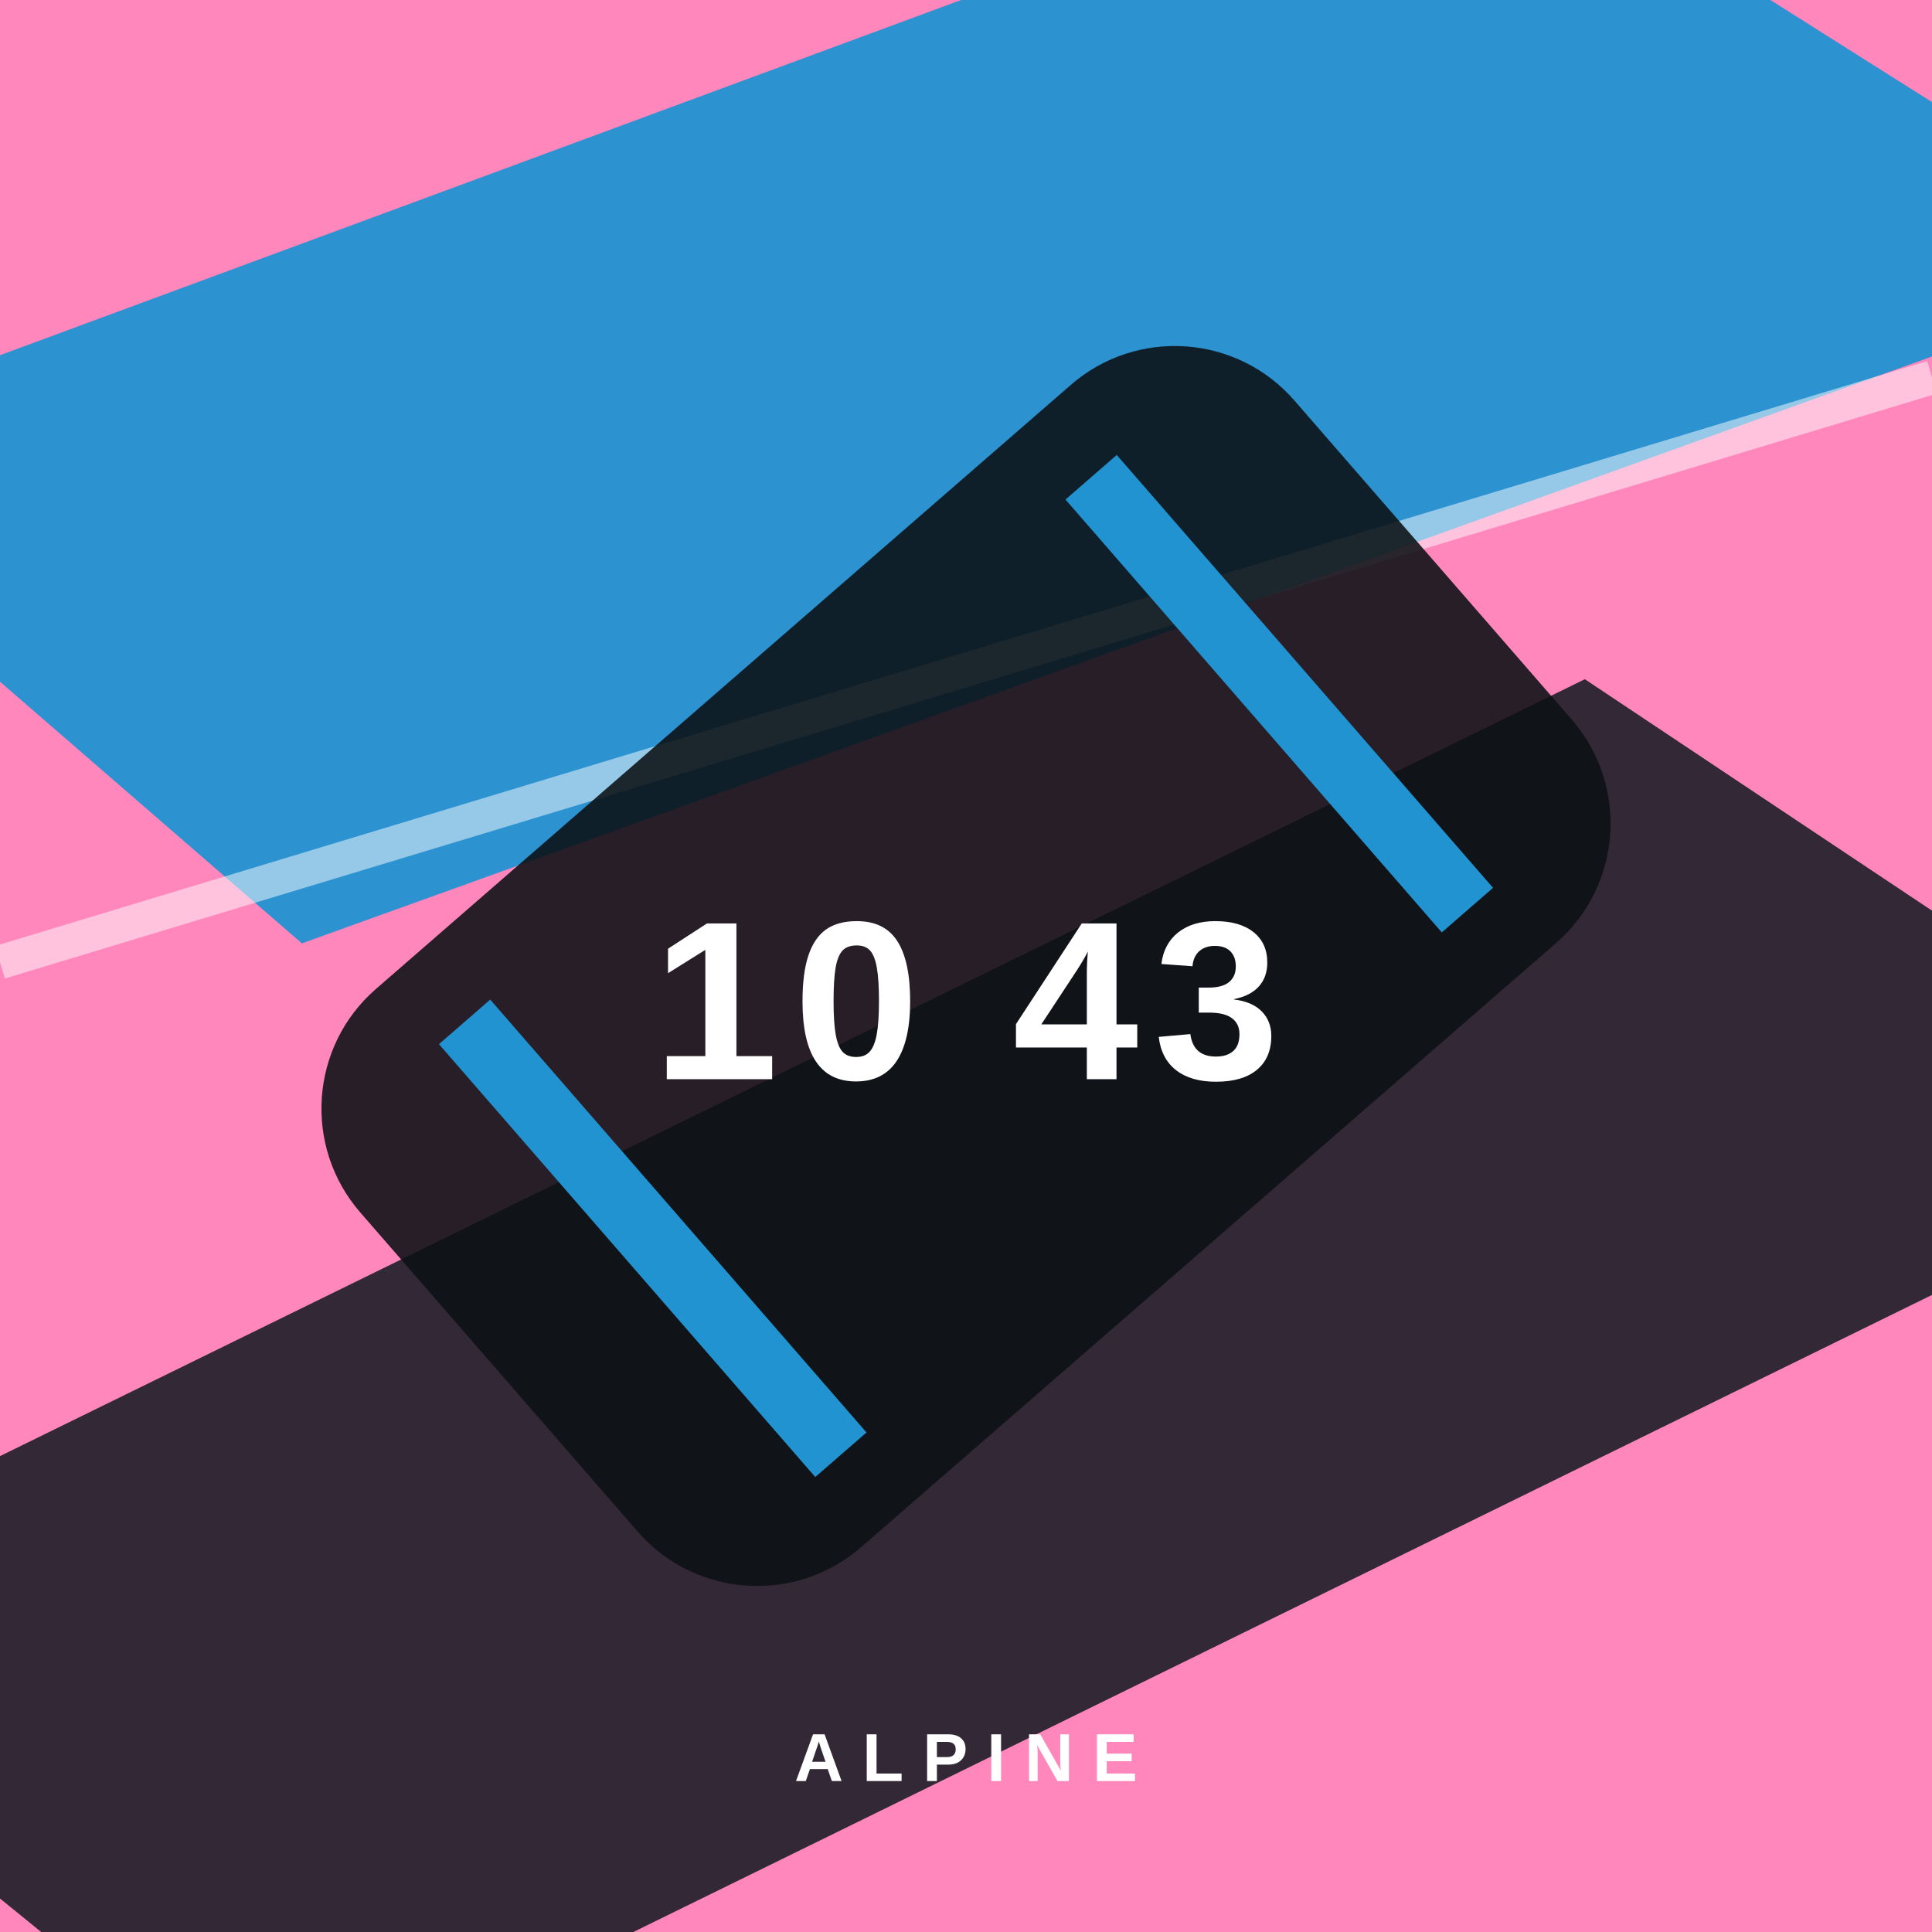
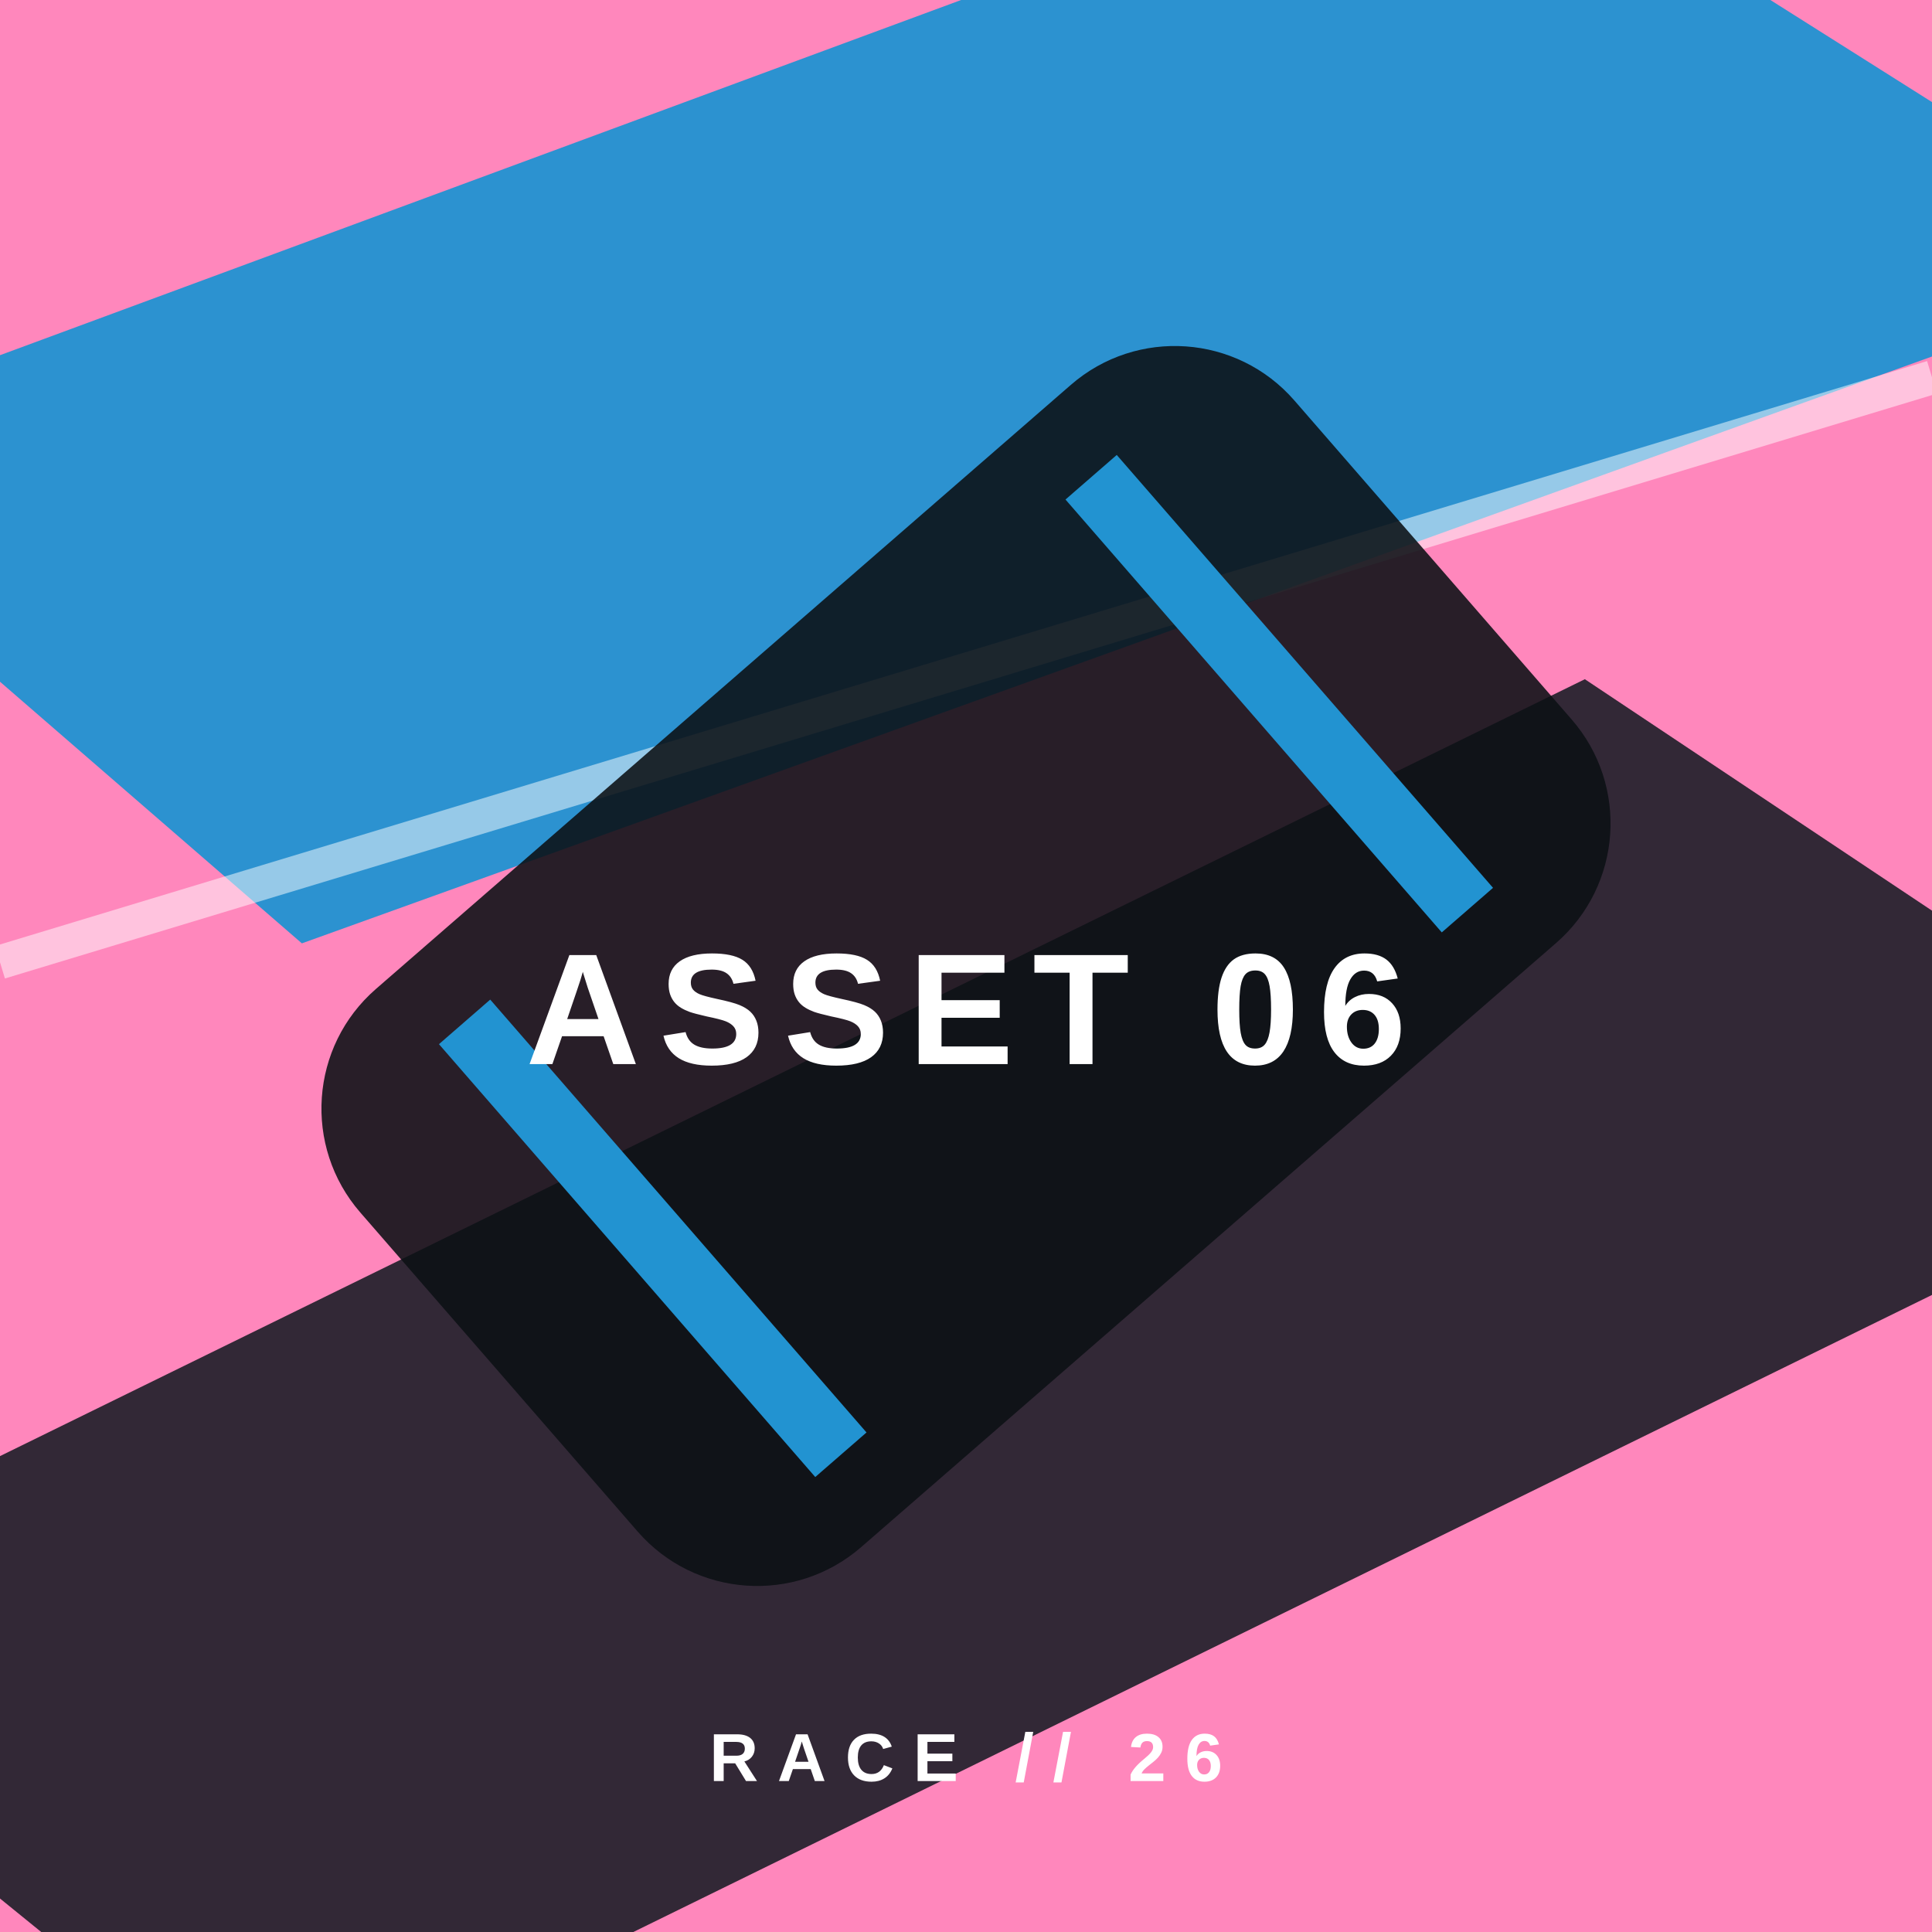
<svg xmlns="http://www.w3.org/2000/svg" width="512" height="512" viewBox="0 0 512 512">
  <rect width="512" height="512" fill="#FF87BC" />
  <path d="M-70 120 L390 -50 L580 70 L80 250 Z" fill="#2293D1" opacity=".95" />
  <path d="M-90 430 L420 180 L600 300 L70 560 Z" fill="#111820" opacity=".86" />
  <path d="M0 255 L512 100" stroke="#fff" stroke-opacity=".5" stroke-width="9" />
  <g transform="rotate(49 256 256)">
    <rect x="158" y="92" width="196" height="328" rx="42" fill="#0b1014" opacity=".88" />
    <path d="M180 146 H332" stroke="#2293D1" stroke-width="18" />
    <path d="M180 366 H332" stroke="#2293D1" stroke-width="18" />
  </g>
-   <text x="256" y="286" text-anchor="middle" fill="#fff" font-family="Arial, sans-serif" font-size="60" font-weight="700" letter-spacing="4">10 43</text>
-   <text x="256" y="472" text-anchor="middle" fill="#fff" font-family="Arial, sans-serif" font-size="18" font-weight="700" letter-spacing="5">ALPINE</text>
+   <text x="256" y="282" text-anchor="middle" fill="#fff" font-family="Arial, sans-serif" font-size="42" font-weight="700" letter-spacing="5">ASSET 06</text>
+   <text x="256" y="472" text-anchor="middle" fill="#fff" font-family="Arial, sans-serif" font-size="18" font-weight="700" letter-spacing="5">RACE // 26</text>
</svg>
